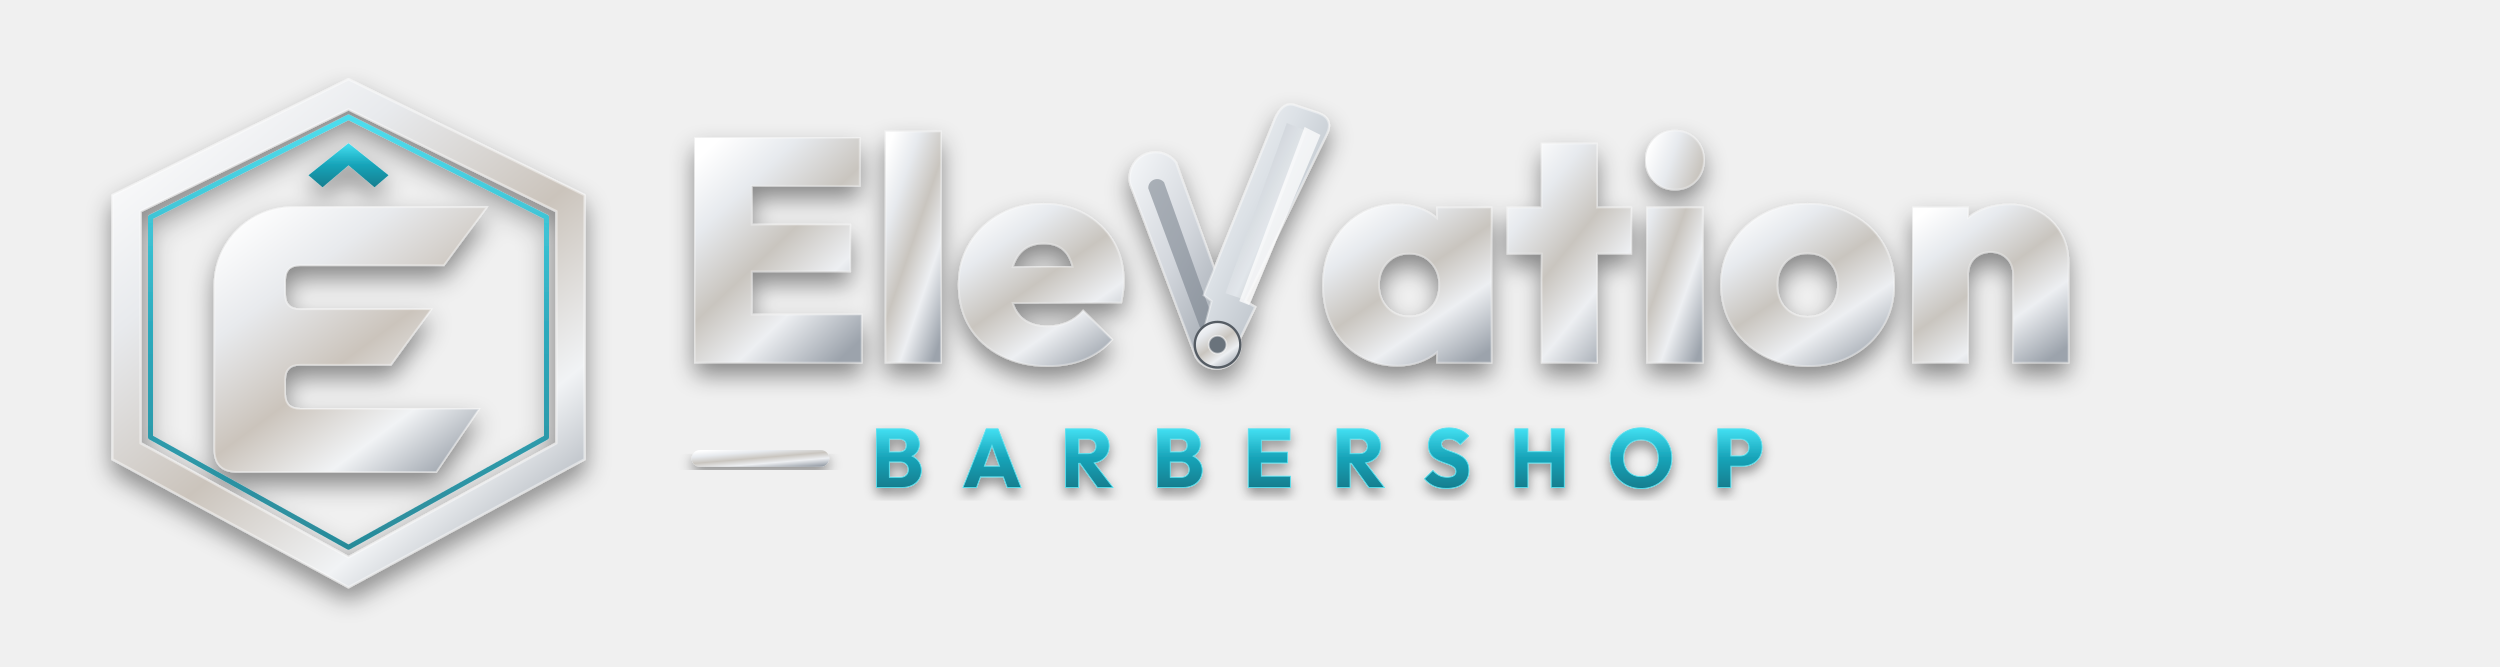
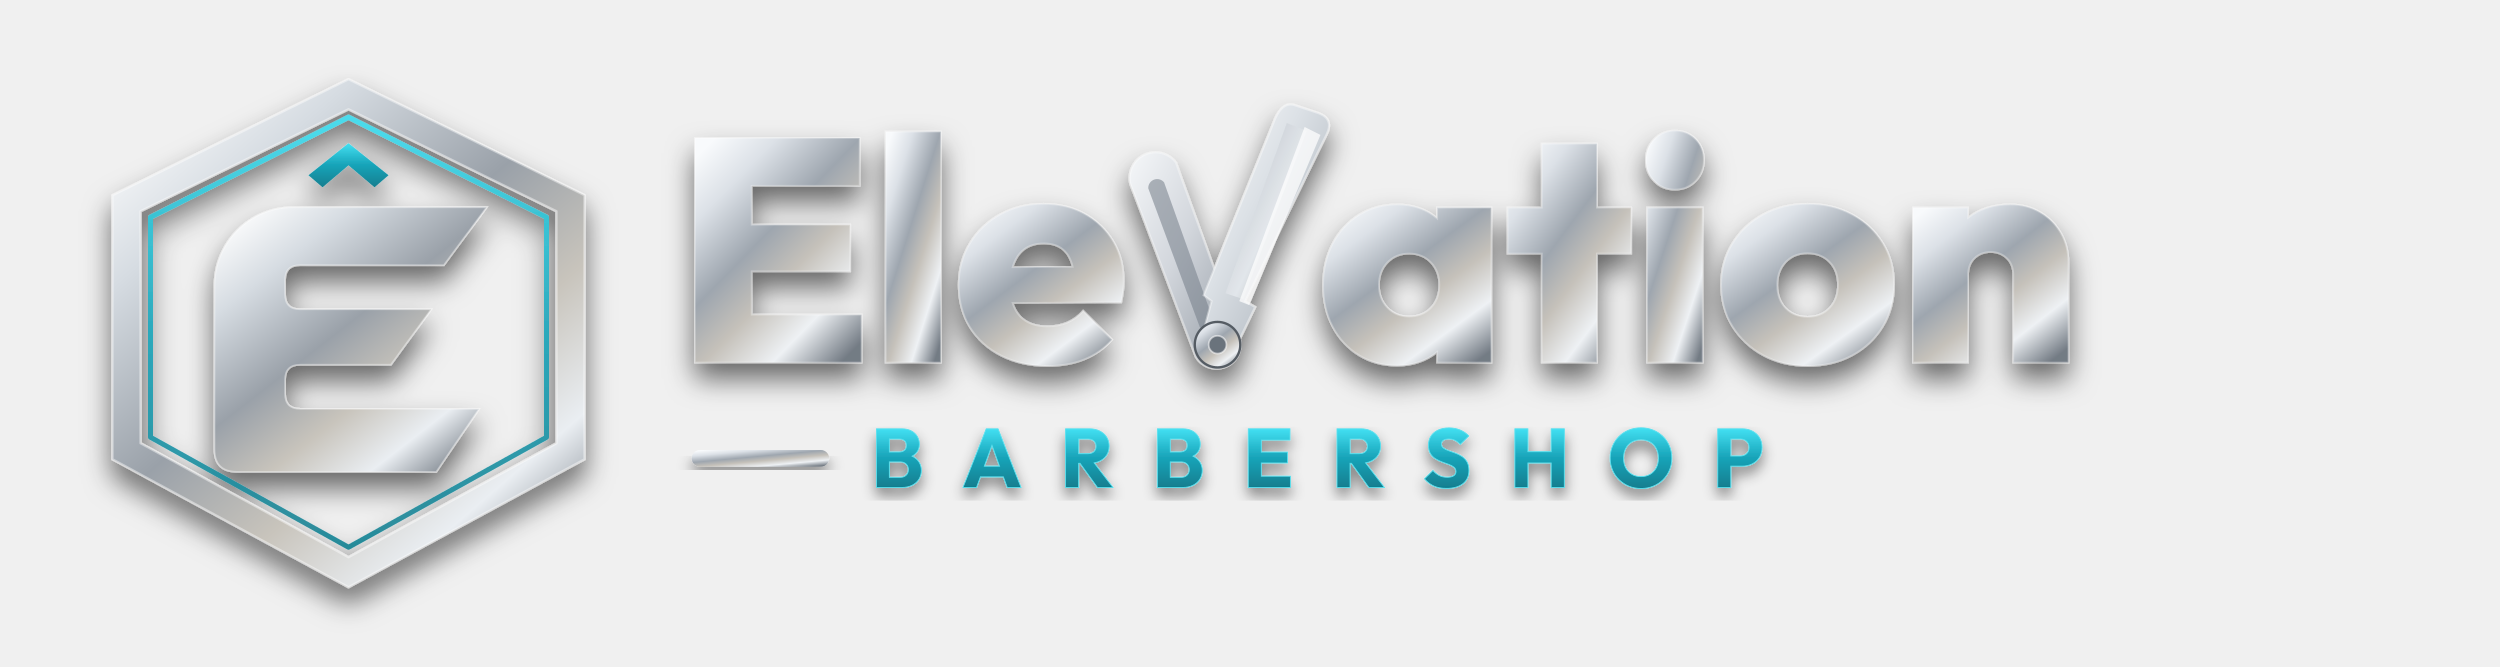
<svg xmlns="http://www.w3.org/2000/svg" viewBox="0 0 1200 320" width="1200" height="320">
  <defs>
    <radialGradient id="slateBgGrad" cx="50%" cy="28%" r="72%" fx="50%" fy="20%">
      <stop offset="0%" stop-color="#2D363E" />
      <stop offset="55%" stop-color="#1F252A" />
      <stop offset="100%" stop-color="#161B1F" />
    </radialGradient>
-     <linearGradient id="silverGrad" x1="15%" y1="0%" x2="85%" y2="100%">
+     <linearGradient id="silverGrad" x1="12%" y1="0%" x2="88%" y2="100%">
+       <stop offset="0%" stop-color="#F8FAFC" />
+       <stop offset="18%" stop-color="#DCE1E7" />
+       <stop offset="42%" stop-color="#9EA6AF" />
+       <stop offset="60%" stop-color="#C5C1BA" />
+       <stop offset="80%" stop-color="#EEF1F4" />
+       <stop offset="100%" stop-color="#737B84" />
+     </linearGradient>
+     <linearGradient id="monogramGrad" x1="10%" y1="0%" x2="90%" y2="100%">
      <stop offset="0%" stop-color="#FFFFFF" />
-       <stop offset="22%" stop-color="#E7EAEE" />
-       <stop offset="48%" stop-color="#C9C5BF" />
-       <stop offset="72%" stop-color="#EDEFF2" />
-       <stop offset="100%" stop-color="#9CA3AC" />
-     </linearGradient>
-     <linearGradient id="monogramGrad" x1="12%" y1="0%" x2="88%" y2="100%">
-       <stop offset="0%" stop-color="#FFFFFF" />
-       <stop offset="26%" stop-color="#E8EAED" />
-       <stop offset="54%" stop-color="#CBC4BC" />
-       <stop offset="78%" stop-color="#F1F3F5" />
-       <stop offset="100%" stop-color="#9BA2AB" />
+       <stop offset="20%" stop-color="#D6DCE2" />
+       <stop offset="46%" stop-color="#9AA1A9" />
+       <stop offset="66%" stop-color="#C8C4BC" />
+       <stop offset="84%" stop-color="#EAEEF2" />
+       <stop offset="100%" stop-color="#737B84" />
    </linearGradient>
    <linearGradient id="handleGrad" x1="0%" y1="0%" x2="100%" y2="100%">
      <stop offset="0%" stop-color="#F5F7F9" />
      <stop offset="45%" stop-color="#D2D6DC" />
      <stop offset="100%" stop-color="#8F97A0" />
    </linearGradient>
    <linearGradient id="bladeGrad" x1="0%" y1="0%" x2="100%" y2="100%">
      <stop offset="0%" stop-color="#FFFFFF" />
      <stop offset="40%" stop-color="#DCE1E6" />
      <stop offset="100%" stop-color="#9AA2AB" />
    </linearGradient>
    <linearGradient id="bladeHollowGrad" x1="0%" y1="0%" x2="100%" y2="100%">
      <stop offset="0%" stop-color="#A6AEB7" />
      <stop offset="55%" stop-color="#E4E8EC" />
      <stop offset="100%" stop-color="#7F8790" />
    </linearGradient>
    <linearGradient id="tealGrad" x1="0%" y1="0%" x2="0%" y2="100%">
      <stop offset="0%" stop-color="#42E0F2" />
      <stop offset="48%" stop-color="#19A5BA" />
      <stop offset="100%" stop-color="#117E8F" />
    </linearGradient>
-     <filter id="softShadow" x="-15%" y="-15%" width="130%" height="135%">
-       <feDropShadow dx="0" dy="6" stdDeviation="6" flood-color="#000000" flood-opacity="0.45" />
+     <filter id="softShadow" x="-18%" y="-18%" width="136%" height="145%">
+       <feDropShadow dx="0" dy="3" stdDeviation="1.5" flood-color="#0B0E11" flood-opacity="0.85" />
+       <feDropShadow dx="0" dy="8" stdDeviation="7" flood-color="#000000" flood-opacity="0.58" />
    </filter>
    <filter id="subtleShadow" x="-15%" y="-15%" width="130%" height="135%">
-       <feDropShadow dx="0" dy="3" stdDeviation="3" flood-color="#000000" flood-opacity="0.42" />
+       <feDropShadow dx="0" dy="2" stdDeviation="1.2" flood-color="#0B0E11" flood-opacity="0.75" />
+       <feDropShadow dx="0" dy="4" stdDeviation="3.5" flood-color="#000000" flood-opacity="0.45" />
    </filter>
  </defs>
  <g transform="translate(63.6, 63.0) scale(0.96)" filter="url(#softShadow)">
    <path fill="url(#monogramGrad)" fill-rule="evenodd" stroke="rgba(255,255,255,0.42)" stroke-width="1.15" stroke-linejoin="round" d="M 108,-26 L 226,32 L 226,164 L 108,228 L -10,164 L -10,32 Z          M 108,-11 L 212,40 L 212,156 L 108,213 L 4,156 L 4,40 Z" />
    <path fill="none" stroke="url(#tealGrad)" stroke-width="2.5" stroke-opacity="0.88" stroke-linejoin="round" d="M 108,-7 L 207,43 L 207,153 L 108,208 L 9,153 L 9,43 Z" />
    <path fill="url(#tealGrad)" d="M 88,22 L 108,6 L 128,22 L 121,28 L 108,17 L 95,28 Z" />
    <g transform="translate(41, 38) scale(0.63)">
      <path fill="url(#monogramGrad)" stroke="rgba(255,255,255,0.38)" stroke-width="1.35" d="M 62,0 L 216,0 L 182,46 L 68,46 Q 56,46 56,58 L 56,69 Q 56,81 68,81 L 172,81 L 140,125 L 68,125 Q 56,125 56,137 L 56,148 Q 56,160 68,160 L 210,160 L 176,210 L 18,210 Q 0,210 0,192 L 0,62 A 62,62 0 0 1 62,0 Z" />
    </g>
  </g>
  <g transform="translate(324, 174) scale(0.95)">
    <g id="elevation-wordmark" filter="url(#softShadow)">
      <g transform="translate(0.00,0)">
        <path transform="translate(0.00,0)" fill-rule="nonzero" fill="url(#silverGrad)" stroke="rgba(255,255,255,0.28)" stroke-width="0.90" d="M10.08,0L10.08,-113.44 93.28,-113.44 93.28,-89.28 38.72,-89.28 38.72,-69.6 88.48,-69.6 88.48,-46.08 38.72,-46.08 38.72,-24.16 94.24,-24.16 94.24,0z" />
        <path transform="translate(98.32,0)" fill-rule="nonzero" fill="url(#silverGrad)" stroke="rgba(255,255,255,0.28)" stroke-width="0.90" d="M8.16,0L8.16,-116.64 36,-116.64 36,0z" />
        <path transform="translate(140.48,0)" fill-rule="nonzero" fill="url(#silverGrad)" stroke="rgba(255,255,255,0.28)" stroke-width="0.90" d="M47.68,1.76C38.933,1.76 31.173,0.027 24.4,-3.44 17.627,-6.907 12.347,-11.707 8.56,-17.84 4.773,-23.973 2.88,-31.093 2.88,-39.2 2.88,-46.987 4.747,-53.973 8.48,-60.16 12.213,-66.347 17.307,-71.227 23.76,-74.8 30.213,-78.373 37.493,-80.16 45.6,-80.16 53.493,-80.16 60.48,-78.453 66.56,-75.04 72.64,-71.627 77.44,-66.987 80.96,-61.12 84.48,-55.253 86.24,-48.533 86.24,-40.96 86.24,-39.36 86.133,-37.733 85.92,-36.08 85.707,-34.427 85.387,-32.533 84.96,-30.4L30.08,-30.08C32.64,-22.187 38.507,-18.24 47.68,-18.24 55.147,-18.24 61.173,-20.853 65.76,-26.08L80.32,-11.52C72.427,-2.667,61.547,1.76,47.68,1.76z M45.92,-60.16C37.813,-60.16,32.533,-56.16,30.08,-48.16L60.48,-48.32C58.667,-56.213,53.813,-60.16,45.92,-60.16z" />
      </g>
      <g transform="translate(223.12,0)">
        <path fill="url(#handleGrad)" stroke="#FFFFFF" stroke-opacity="0.35" stroke-width="1.1" d="M 7,-90          A 13,13 0 0 1 30,-101          L 61,-15          A 12,12 0 0 1 40,-3          L 7,-90 Z" />
        <path fill="#757E88" fill-opacity="0.55" d="M 16,-88 A 4.5,4.5 0 0 1 24,-91 L 49,-21 A 4,4 0 0 1 42,-18 L 16,-88 Z" />
        <path fill="url(#bladeGrad)" stroke="#FFFFFF" stroke-opacity="0.4" stroke-width="1.1" d="M 41,-5          L 57,-1          L 70,-28          L 65,-31          L 106,-115          Q 110,-123 102,-126          L 90,-130          Q 84,-132 80,-123          L 44,-34          L 48,-31          L 41,-5 Z" />
        <path fill="url(#bladeHollowGrad)" fill-opacity="0.88" d="M 55,-35 L 86,-121 L 96,-117 L 64,-32 Z" />
        <path fill="#FFFFFF" fill-opacity="0.72" d="M 62,-31 L 95,-119 L 103,-115 L 67,-29 Z" />
        <circle cx="51" cy="-9" r="11.5" fill="url(#silverGrad)" stroke="#555C64" stroke-width="1.2" />
        <circle cx="51" cy="-9" r="4.5" fill="#6B737C" stroke="#FFFFFF" stroke-opacity="0.55" stroke-width="0.9" />
      </g>
      <g transform="translate(324.12,0)">
        <path transform="translate(0.00,0)" fill-rule="nonzero" fill="url(#silverGrad)" stroke="rgba(255,255,255,0.28)" stroke-width="0.90" d="M40.8,1.6C33.547,1.6 27.093,-0.16 21.44,-3.68 15.787,-7.2 11.36,-12.027 8.16,-18.16 4.96,-24.293 3.36,-31.253 3.36,-39.04 3.36,-46.933 4.96,-53.947 8.16,-60.08 11.36,-66.213 15.787,-71.04 21.44,-74.56 27.093,-78.08 33.547,-79.84 40.8,-79.84 44.747,-79.84 48.453,-79.227 51.92,-78 55.387,-76.773 58.4,-75.04 60.96,-72.8L60.96,-78.24 88.32,-78.24 88.32,0 60.96,0 60.96,-5.28C58.4,-3.147 55.387,-1.467 51.92,-0.24 48.453,0.987 44.747,1.6 40.8,1.6z M46.72,-23.2C51.307,-23.2 55.013,-24.667 57.84,-27.6 60.667,-30.533 62.08,-34.4 62.08,-39.2 62.08,-43.787 60.667,-47.573 57.84,-50.56 55.013,-53.547 51.36,-55.04 46.88,-55.04 42.4,-55.04 38.72,-53.547 35.84,-50.56 32.96,-47.573 31.52,-43.787 31.52,-39.2 31.52,-34.507 32.96,-30.667 35.84,-27.68 38.72,-24.693 42.347,-23.2 46.72,-23.2z" />
        <path transform="translate(94.98,0)" fill-rule="nonzero" fill="url(#silverGrad)" stroke="rgba(255,255,255,0.28)" stroke-width="0.90" d="M18.88,0L18.88,-55.04 1.6,-55.04 1.6,-78.24 18.88,-78.24 18.88,-110.56 46.72,-110.56 46.72,-78.24 64,-78.24 64,-55.04 46.72,-55.04 46.72,0z" />
        <path transform="translate(159.08,0)" fill-rule="nonzero" fill="url(#silverGrad)" stroke="rgba(255,255,255,0.28)" stroke-width="0.90" d="M21.92,-87.36C17.76,-87.36 14.293,-88.8 11.52,-91.68 8.747,-94.56 7.36,-98.08 7.36,-102.24 7.36,-106.4 8.747,-109.92 11.52,-112.8 14.293,-115.68 17.76,-117.12 21.92,-117.12 26.187,-117.12 29.707,-115.68 32.48,-112.8 35.253,-109.92 36.64,-106.4 36.64,-102.24 36.64,-98.08 35.253,-94.56 32.48,-91.68 29.707,-88.8 26.187,-87.36 21.92,-87.36z M8,0L8,-78.24 36,-78.24 36,0z" />
        <path transform="translate(201.58,0)" fill-rule="nonzero" fill="url(#silverGrad)" stroke="rgba(255,255,255,0.28)" stroke-width="0.90" d="M46.72,1.76C38.293,1.76 30.8,-0.027 24.24,-3.6 17.68,-7.173 12.48,-12.053 8.64,-18.24 4.8,-24.427 2.88,-31.467 2.88,-39.36 2.88,-47.04 4.773,-53.973 8.56,-60.16 12.347,-66.347 17.52,-71.227 24.08,-74.8 30.64,-78.373 38.133,-80.16 46.56,-80.16 54.88,-80.16 62.347,-78.373 68.96,-74.8 75.573,-71.227 80.773,-66.373 84.56,-60.24 88.347,-54.107 90.24,-47.147 90.24,-39.36 90.24,-31.467 88.347,-24.427 84.56,-18.24 80.773,-12.053 75.6,-7.173 69.04,-3.6 62.48,-0.027 55.04,1.76 46.72,1.76z M46.56,-23.04C51.147,-23.04 54.853,-24.533 57.68,-27.52 60.507,-30.507 61.92,-34.4 61.92,-39.2 61.92,-44 60.507,-47.867 57.68,-50.8 54.853,-53.733 51.147,-55.2 46.56,-55.2 41.973,-55.2 38.267,-53.707 35.44,-50.72 32.613,-47.733 31.2,-43.84 31.2,-39.04 31.2,-34.24 32.613,-30.373 35.44,-27.44 38.267,-24.507 41.973,-23.04 46.56,-23.04z" />
        <path transform="translate(293.20,0)" fill-rule="nonzero" fill="url(#silverGrad)" stroke="rgba(255,255,255,0.28)" stroke-width="0.90" d="M8.16,0L8.16,-78.24 36,-78.24 36,-73.12C41.76,-77.6 48.853,-79.84 57.28,-79.84 62.827,-79.84 67.84,-78.533 72.32,-75.92 76.8,-73.307 80.32,-69.787 82.88,-65.36 85.44,-60.933 86.72,-56 86.72,-50.56L86.72,0 58.88,0 58.88,-44.16C58.88,-47.787 57.787,-50.64 55.6,-52.72 53.413,-54.8 50.72,-55.84 47.52,-55.84 44.213,-55.84 41.467,-54.8 39.28,-52.72 37.093,-50.64 36,-47.787 36,-44.16L36,0z" />
      </g>
    </g>
  </g>
  <rect x="332" y="216" width="66" height="8" rx="4" fill="url(#silverGrad)" filter="url(#subtleShadow)" />
  <g transform="translate(418, 234) scale(0.95)">
    <g id="barbershop-subtitle" filter="url(#subtleShadow)">
      <path transform="translate(0.00,0)" fill-rule="nonzero" fill="url(#tealGrad)" stroke="#58E0EE" stroke-width="0.45" d="M2.856,0L2.856,-29.652 15.582,-29.652C17.486,-29.652 19.103,-29.302 20.433,-28.602 21.763,-27.902 22.778,-26.964 23.478,-25.788 24.178,-24.612 24.528,-23.31 24.528,-21.882 24.528,-19.194 23.31,-17.178 20.874,-15.834 22.386,-15.106 23.541,-14.119 24.339,-12.873 25.137,-11.627 25.536,-10.206 25.536,-8.61 25.536,-6.986 25.137,-5.523 24.339,-4.221 23.541,-2.919 22.393,-1.89 20.895,-1.134 19.397,-0.378 17.598,0 15.498,0z M14.322,-24.528L9.366,-24.528 9.366,-17.934 14.322,-17.934C15.386,-17.934 16.261,-18.207 16.947,-18.753 17.633,-19.299 17.976,-20.132 17.976,-21.252 17.976,-22.344 17.64,-23.163 16.968,-23.709 16.296,-24.255 15.414,-24.528 14.322,-24.528z M14.868,-12.936L9.366,-12.936 9.366,-5.124 14.868,-5.124C16.128,-5.124 17.129,-5.495 17.871,-6.237 18.613,-6.979 18.984,-7.91 18.984,-9.03 18.984,-10.15 18.613,-11.081 17.871,-11.823 17.129,-12.565 16.128,-12.936 14.868,-12.936z" />
      <path transform="translate(45.92,0)" fill-rule="nonzero" fill="url(#tealGrad)" stroke="#58E0EE" stroke-width="0.45" d="M0.63,0L12.39,-29.652 18.354,-29.652 29.988,0 23.016,0 21.042,-5.376 9.45,-5.376 7.476,0z M11.424,-10.752L19.11,-10.752 15.288,-21.336z" />
      <path transform="translate(95.54,0)" fill-rule="nonzero" fill="url(#tealGrad)" stroke="#58E0EE" stroke-width="0.45" d="M2.856,0L2.856,-29.652 14.952,-29.652C16.912,-29.652 18.634,-29.281 20.118,-28.539 21.602,-27.797 22.764,-26.768 23.604,-25.452 24.444,-24.136 24.864,-22.624 24.864,-20.916 24.864,-18.676 24.178,-16.807 22.806,-15.309 21.434,-13.811 19.6,-12.852 17.304,-12.432L26.796,0 18.984,0 10.164,-12.222 9.45,-12.222 9.45,0z M14.196,-24.528L9.45,-24.528 9.45,-17.094 14.154,-17.094C15.47,-17.094 16.485,-17.43 17.199,-18.102 17.913,-18.774 18.27,-19.684 18.27,-20.832 18.27,-21.896 17.913,-22.778 17.199,-23.478 16.485,-24.178 15.484,-24.528 14.196,-24.528z" />
      <path transform="translate(141.92,0)" fill-rule="nonzero" fill="url(#tealGrad)" stroke="#58E0EE" stroke-width="0.45" d="M2.856,0L2.856,-29.652 15.582,-29.652C17.486,-29.652 19.103,-29.302 20.433,-28.602 21.763,-27.902 22.778,-26.964 23.478,-25.788 24.178,-24.612 24.528,-23.31 24.528,-21.882 24.528,-19.194 23.31,-17.178 20.874,-15.834 22.386,-15.106 23.541,-14.119 24.339,-12.873 25.137,-11.627 25.536,-10.206 25.536,-8.61 25.536,-6.986 25.137,-5.523 24.339,-4.221 23.541,-2.919 22.393,-1.89 20.895,-1.134 19.397,-0.378 17.598,0 15.498,0z M14.322,-24.528L9.366,-24.528 9.366,-17.934 14.322,-17.934C15.386,-17.934 16.261,-18.207 16.947,-18.753 17.633,-19.299 17.976,-20.132 17.976,-21.252 17.976,-22.344 17.64,-23.163 16.968,-23.709 16.296,-24.255 15.414,-24.528 14.322,-24.528z M14.868,-12.936L9.366,-12.936 9.366,-5.124 14.868,-5.124C16.128,-5.124 17.129,-5.495 17.871,-6.237 18.613,-6.979 18.984,-7.91 18.984,-9.03 18.984,-10.15 18.613,-11.081 17.871,-11.823 17.129,-12.565 16.128,-12.936 14.868,-12.936z" />
      <path transform="translate(187.85,0)" fill-rule="nonzero" fill="url(#tealGrad)" stroke="#58E0EE" stroke-width="0.45" d="M2.856,0L2.856,-29.652 23.94,-29.652 23.94,-23.982 9.45,-23.982 9.45,-17.892 22.68,-17.892 22.68,-12.39 9.45,-12.39 9.45,-5.712 24.15,-5.712 24.15,0z" />
      <path transform="translate(232.68,0)" fill-rule="nonzero" fill="url(#tealGrad)" stroke="#58E0EE" stroke-width="0.45" d="M2.856,0L2.856,-29.652 14.952,-29.652C16.912,-29.652 18.634,-29.281 20.118,-28.539 21.602,-27.797 22.764,-26.768 23.604,-25.452 24.444,-24.136 24.864,-22.624 24.864,-20.916 24.864,-18.676 24.178,-16.807 22.806,-15.309 21.434,-13.811 19.6,-12.852 17.304,-12.432L26.796,0 18.984,0 10.164,-12.222 9.45,-12.222 9.45,0z M14.196,-24.528L9.45,-24.528 9.45,-17.094 14.154,-17.094C15.47,-17.094 16.485,-17.43 17.199,-18.102 17.913,-18.774 18.27,-19.684 18.27,-20.832 18.27,-21.896 17.913,-22.778 17.199,-23.478 16.485,-24.178 15.484,-24.528 14.196,-24.528z" />
      <path transform="translate(279.06,0)" fill-rule="nonzero" fill="url(#tealGrad)" stroke="#58E0EE" stroke-width="0.45" d="M11.76,0.462C9.324,0.462 7.224,0.07 5.46,-0.714 3.696,-1.498 2.1,-2.716 0.672,-4.368L4.956,-8.61C5.908,-7.49 6.958,-6.636 8.106,-6.048 9.254,-5.46 10.612,-5.166 12.18,-5.166 13.58,-5.166 14.665,-5.418 15.435,-5.922 16.205,-6.426 16.59,-7.126 16.59,-8.022 16.59,-8.946 16.254,-9.688 15.582,-10.248 14.91,-10.808 14.049,-11.277 12.999,-11.655 11.949,-12.033 10.829,-12.439 9.639,-12.873 8.449,-13.307 7.322,-13.853 6.258,-14.511 5.194,-15.169 4.333,-16.044 3.675,-17.136 3.017,-18.228 2.688,-19.642 2.688,-21.378 2.688,-23.198 3.129,-24.759 4.011,-26.061 4.893,-27.363 6.118,-28.364 7.686,-29.064 9.254,-29.764 11.06,-30.114 13.104,-30.114 15.176,-30.114 17.073,-29.743 18.795,-29.001 20.517,-28.259 21.938,-27.272 23.058,-26.04L18.774,-21.798C17.878,-22.722 16.975,-23.408 16.065,-23.856 15.155,-24.304 14.126,-24.528 12.978,-24.528 11.802,-24.528 10.885,-24.311 10.227,-23.877 9.569,-23.443 9.24,-22.82 9.24,-22.008 9.24,-21.14 9.569,-20.454 10.227,-19.95 10.885,-19.446 11.746,-19.005 12.81,-18.627 13.874,-18.249 15.001,-17.843 16.191,-17.409 17.381,-16.975 18.501,-16.415 19.551,-15.729 20.601,-15.043 21.462,-14.133 22.134,-12.999 22.806,-11.865 23.142,-10.402 23.142,-8.61 23.142,-5.754 22.134,-3.528 20.118,-1.932 18.102,-0.336 15.316,0.462 11.76,0.462z" />
      <path transform="translate(322.55,0)" fill-rule="nonzero" fill="url(#tealGrad)" stroke="#58E0EE" stroke-width="0.45" d="M2.856,0L2.856,-29.652 9.45,-29.652 9.45,-18.102 21.21,-18.102 21.21,-29.652 27.846,-29.652 27.846,0 21.21,0 21.21,-12.39 9.45,-12.39 9.45,0z" />
      <path transform="translate(372.21,0)" fill-rule="nonzero" fill="url(#tealGrad)" stroke="#58E0EE" stroke-width="0.45" d="M17.01,0.504C14.77,0.504 12.705,0.112 10.815,-0.672 8.925,-1.456 7.266,-2.548 5.838,-3.948 4.41,-5.348 3.304,-6.979 2.52,-8.841 1.736,-10.703 1.344,-12.712 1.344,-14.868 1.344,-17.024 1.736,-19.033 2.52,-20.895 3.304,-22.757 4.396,-24.381 5.796,-25.767 7.196,-27.153 8.841,-28.231 10.731,-29.001 12.621,-29.771 14.686,-30.156 16.926,-30.156 19.138,-30.156 21.189,-29.771 23.079,-29.001 24.969,-28.231 26.621,-27.153 28.035,-25.767 29.449,-24.381 30.548,-22.757 31.332,-20.895 32.116,-19.033 32.508,-17.01 32.508,-14.826 32.508,-12.67 32.116,-10.661 31.332,-8.799 30.548,-6.937 29.456,-5.313 28.056,-3.927 26.656,-2.541 25.011,-1.456 23.121,-0.672 21.231,0.112 19.194,0.504 17.01,0.504z M16.926,-5.502C18.69,-5.502 20.23,-5.894 21.546,-6.678 22.862,-7.462 23.891,-8.554 24.633,-9.954 25.375,-11.354 25.746,-12.992 25.746,-14.868 25.746,-16.716 25.375,-18.34 24.633,-19.74 23.891,-21.14 22.855,-22.225 21.525,-22.995 20.195,-23.765 18.662,-24.15 16.926,-24.15 15.162,-24.15 13.615,-23.765 12.285,-22.995 10.955,-22.225 9.926,-21.14 9.198,-19.74 8.47,-18.34 8.106,-16.716 8.106,-14.868 8.106,-12.992 8.47,-11.354 9.198,-9.954 9.926,-8.554 10.955,-7.462 12.285,-6.678 13.615,-5.894 15.162,-5.502 16.926,-5.502z" />
      <path transform="translate(425.06,0)" fill-rule="nonzero" fill="url(#tealGrad)" stroke="#58E0EE" stroke-width="0.45" d="M2.856,0L2.856,-29.652 15.246,-29.652C17.122,-29.652 18.816,-29.267 20.328,-28.497 21.84,-27.727 23.037,-26.642 23.919,-25.242 24.801,-23.842 25.242,-22.176 25.242,-20.244 25.242,-18.284 24.801,-16.604 23.919,-15.204 23.037,-13.804 21.84,-12.719 20.328,-11.949 18.816,-11.179 17.122,-10.794 15.246,-10.794L9.45,-10.794 9.45,0z M14.28,-24.528L9.45,-24.528 9.45,-15.918 14.28,-15.918C15.512,-15.918 16.555,-16.296 17.409,-17.052 18.263,-17.808 18.69,-18.872 18.69,-20.244 18.69,-21.588 18.263,-22.638 17.409,-23.394 16.555,-24.15 15.512,-24.528 14.28,-24.528z" />
    </g>
  </g>
</svg>
